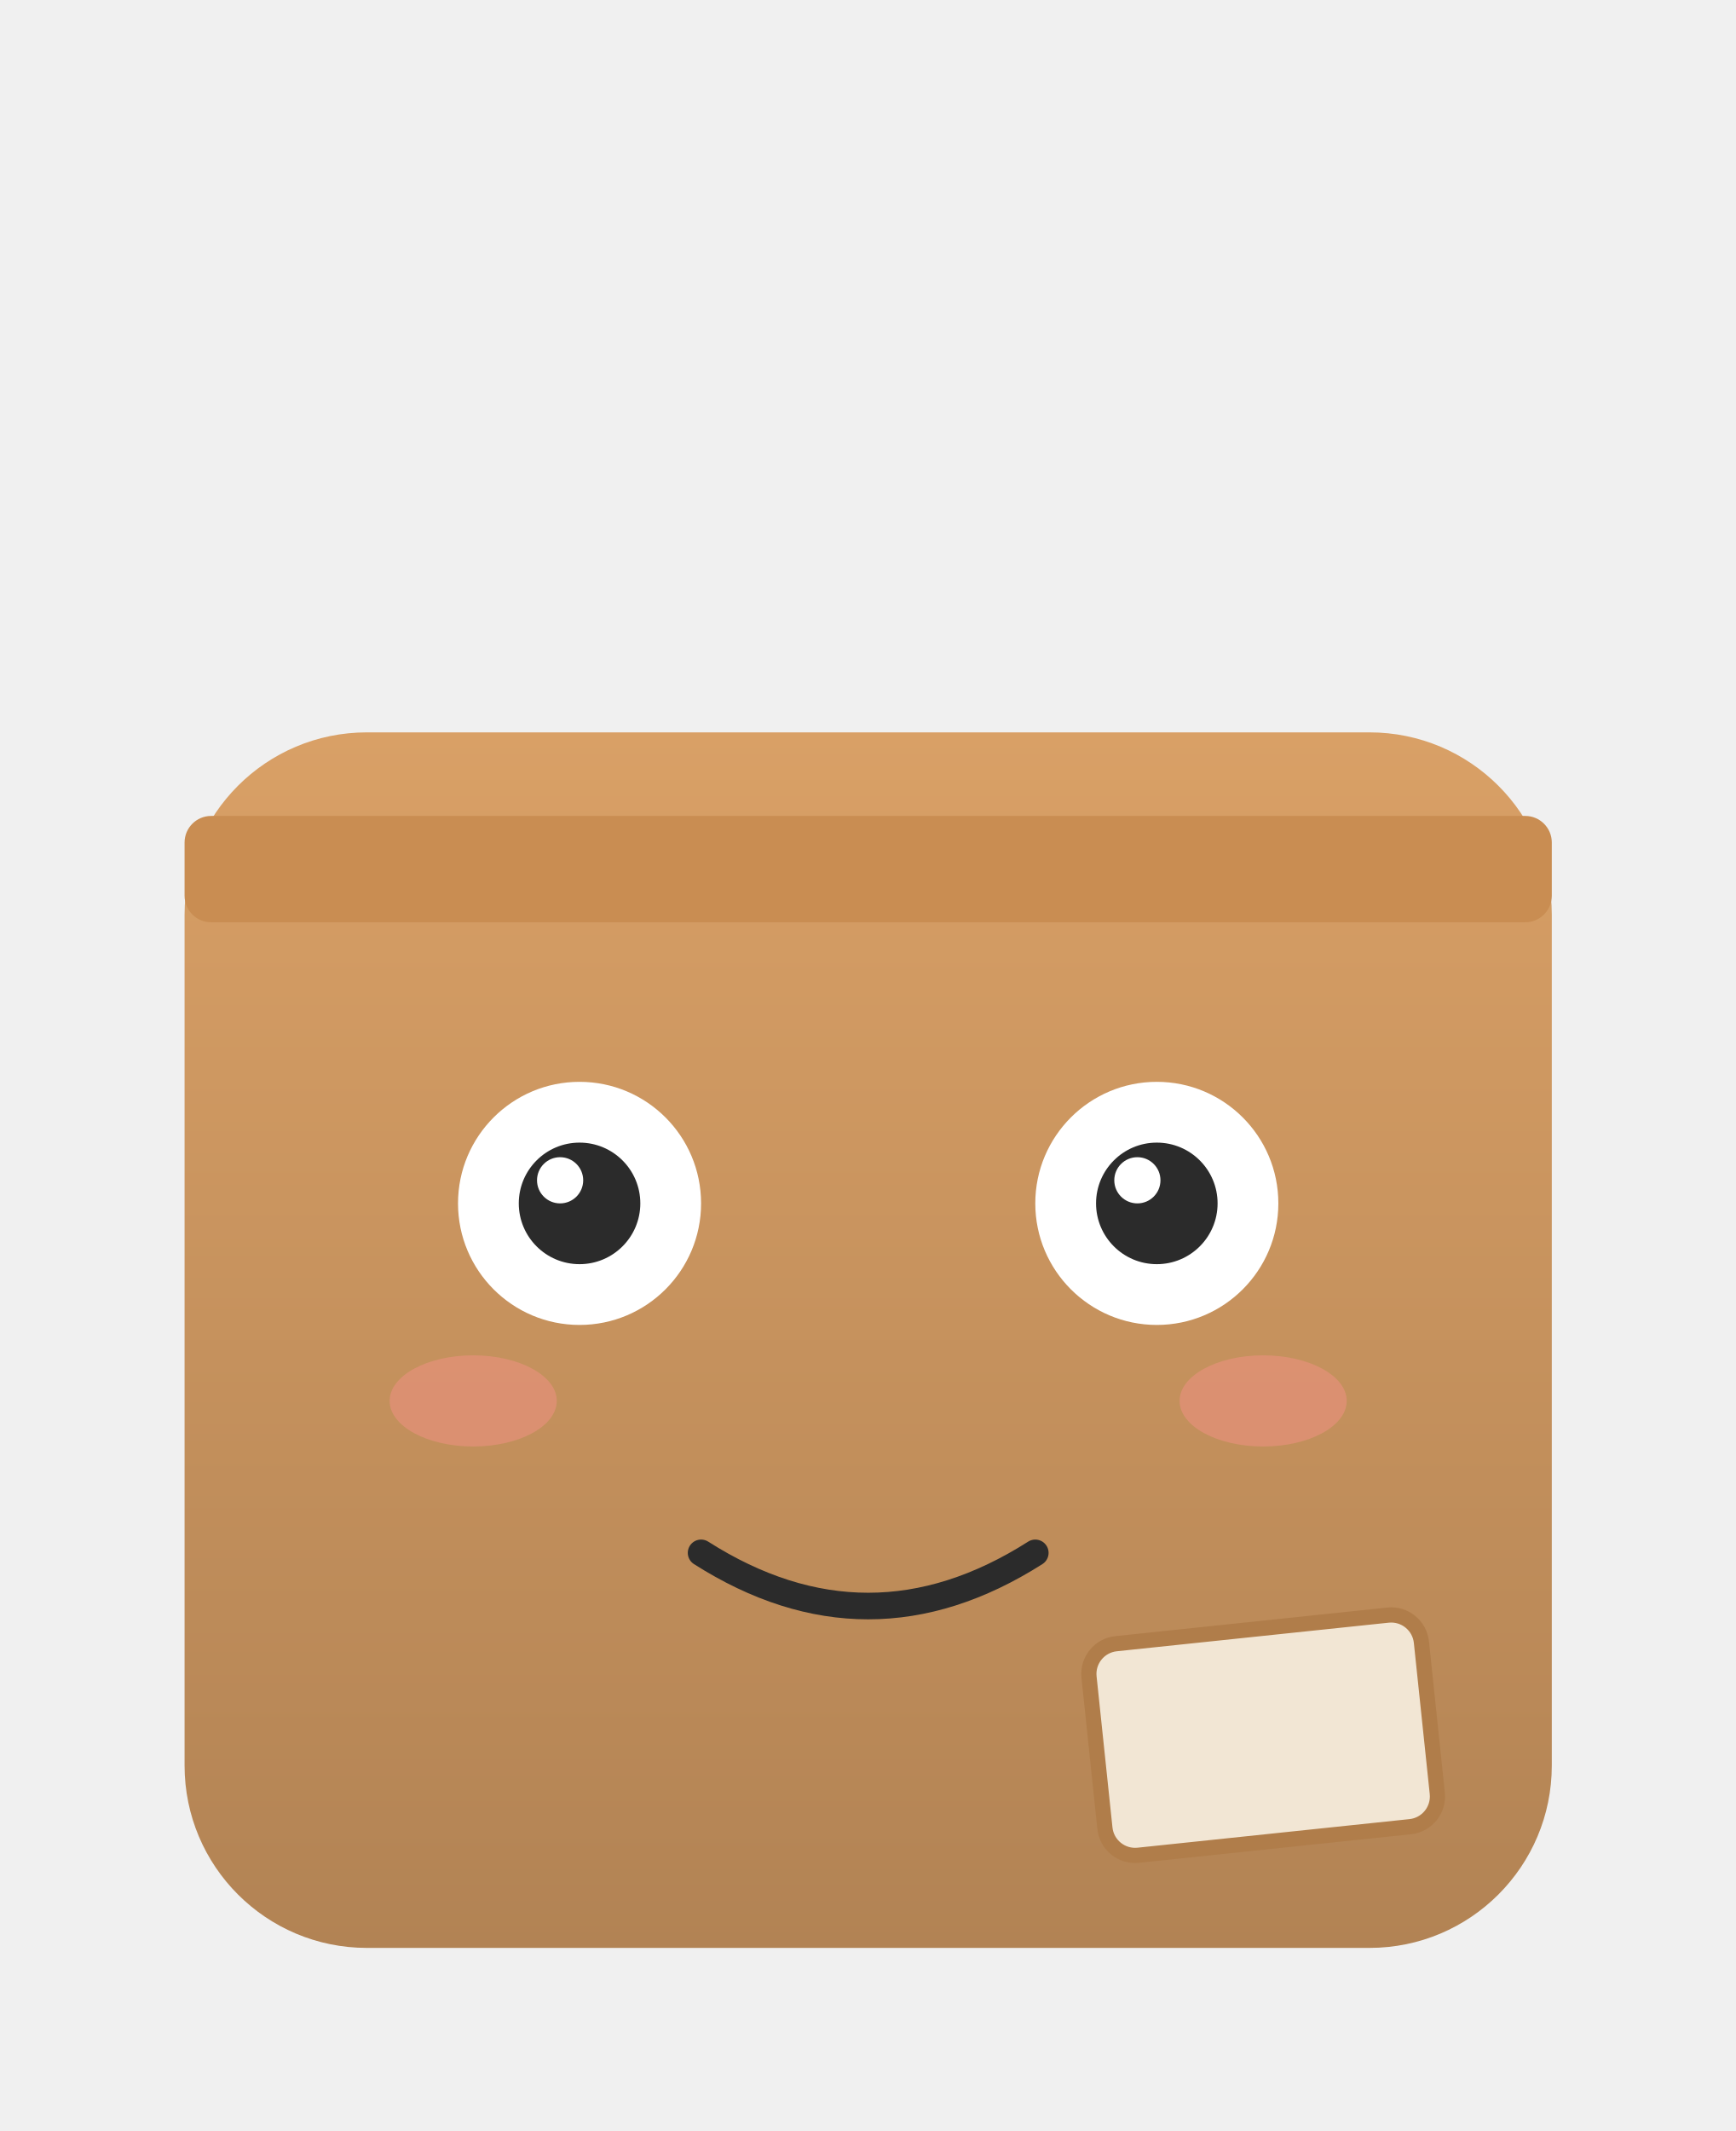
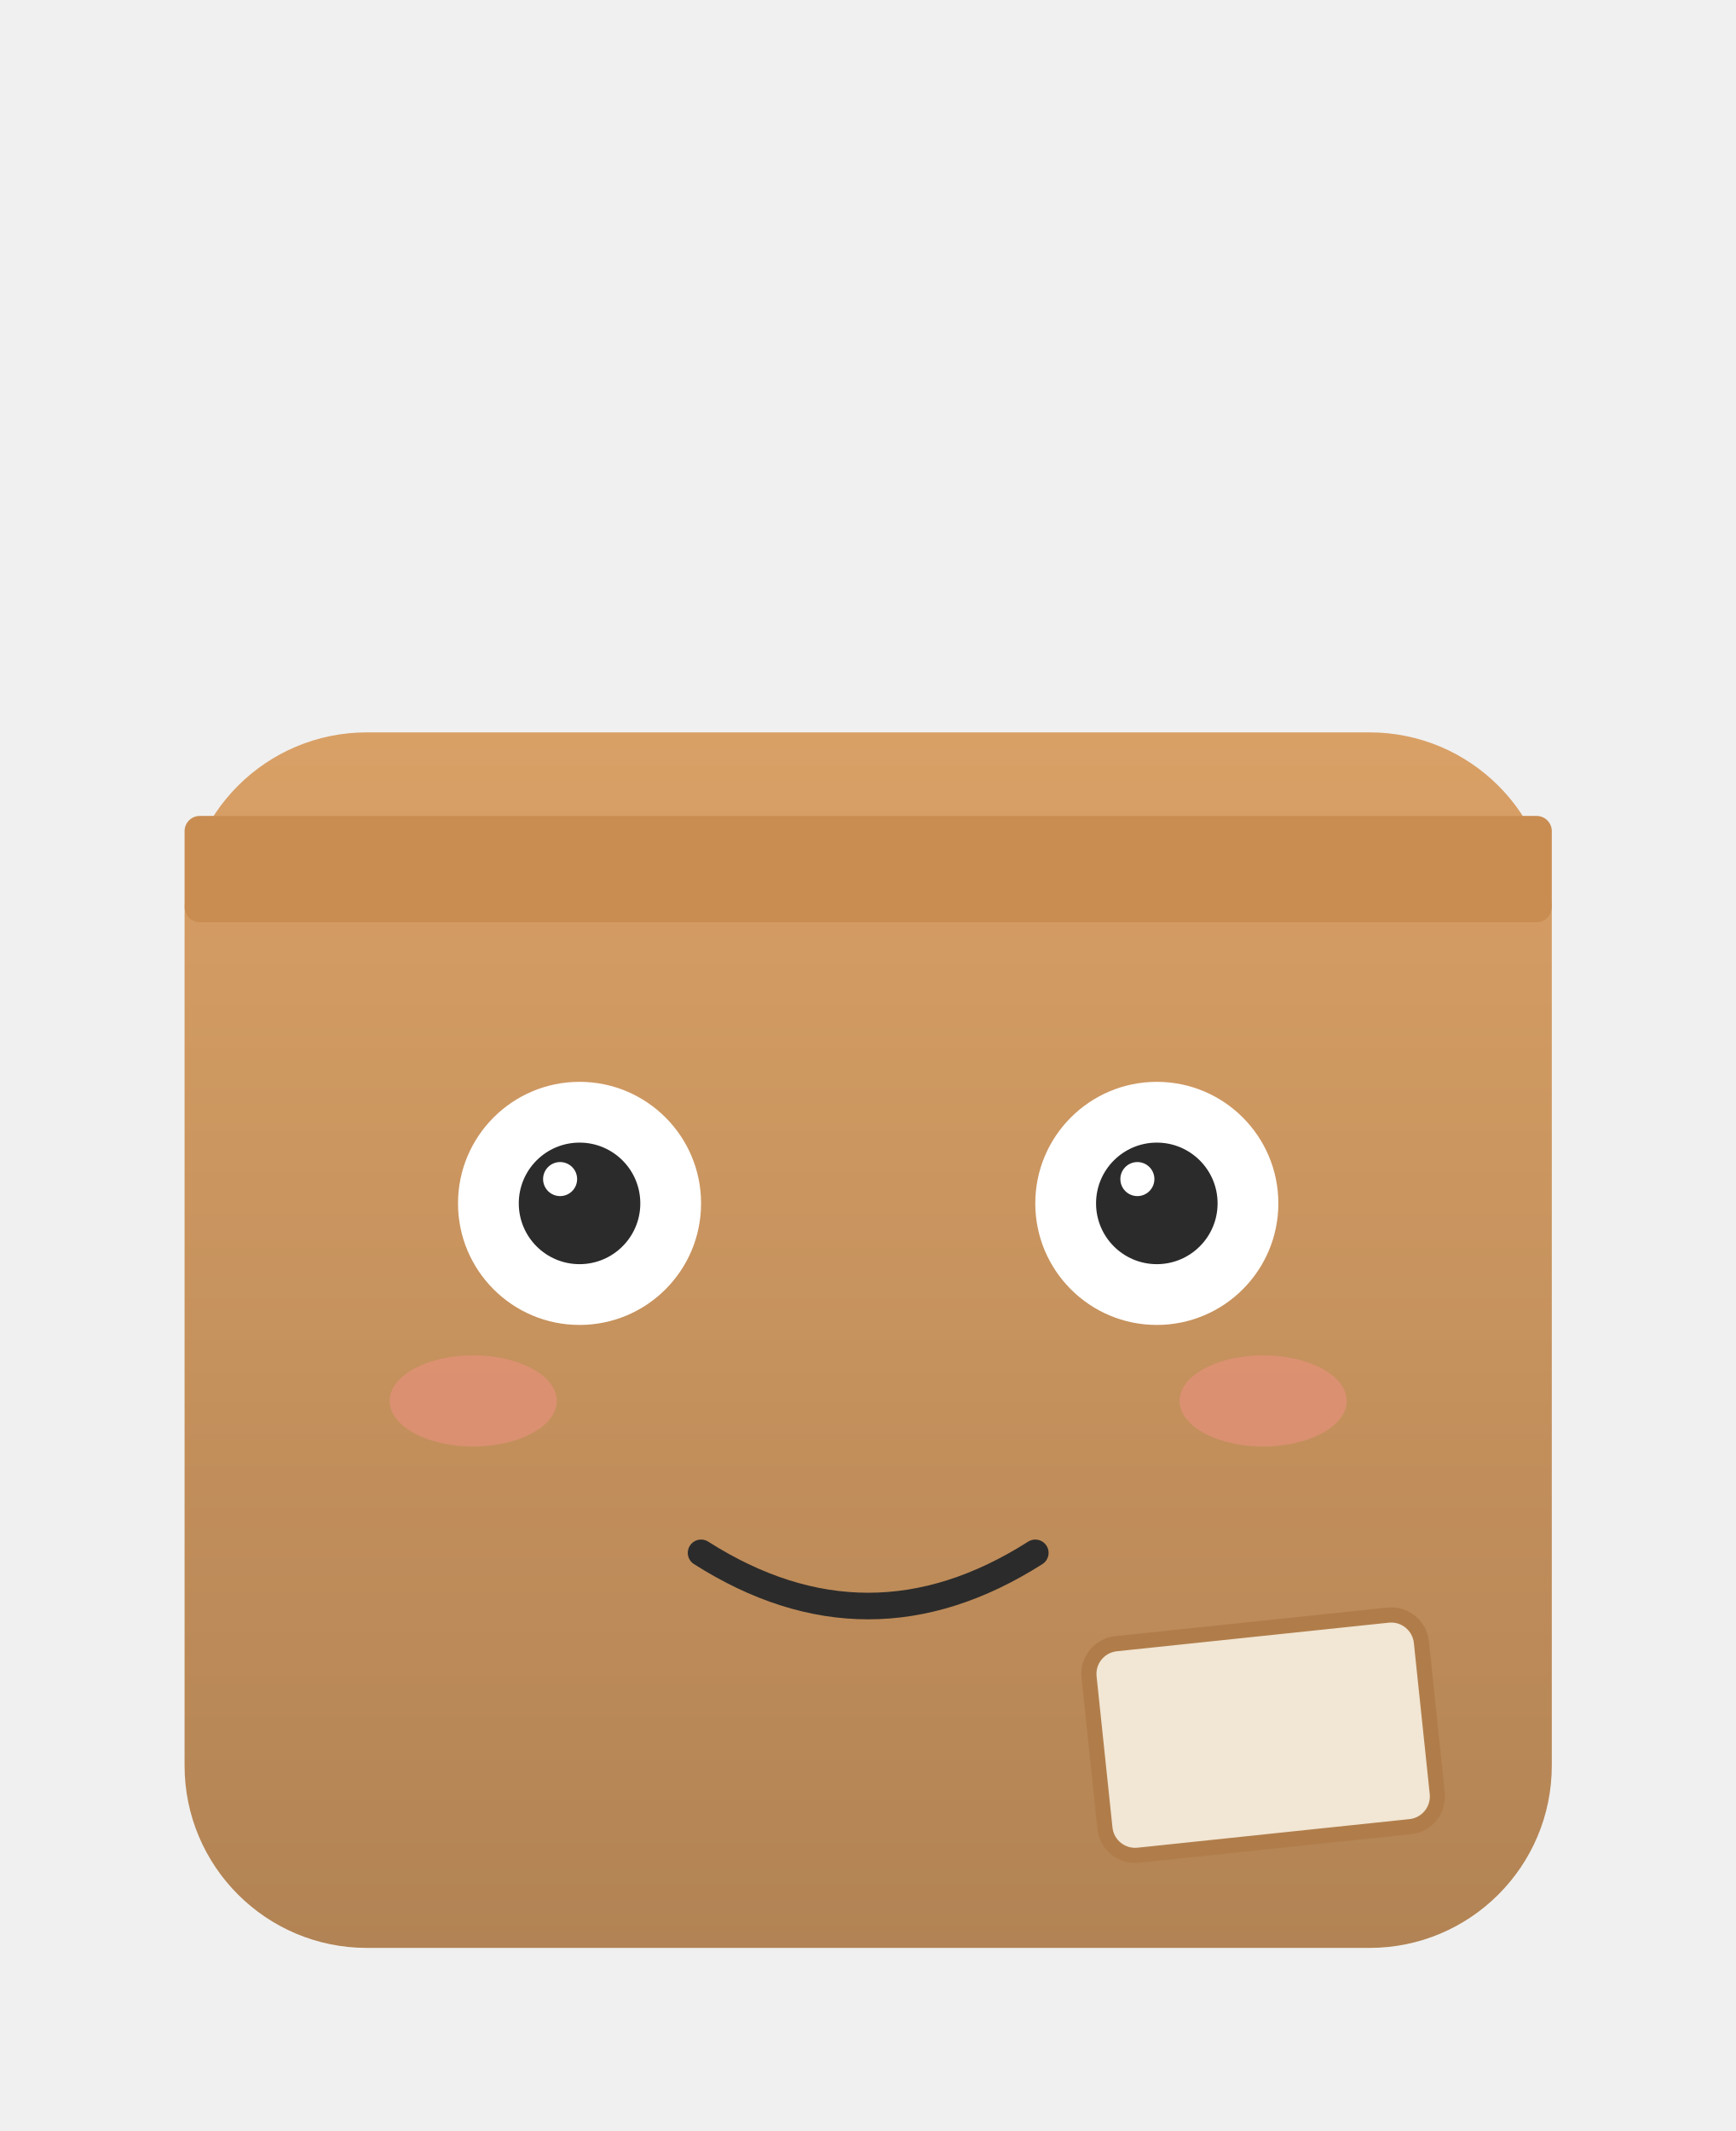
<svg xmlns="http://www.w3.org/2000/svg" viewBox="-114.3 -176.3 228.5 280.3" width="457" height="561">
  <defs>
    <linearGradient id="snap-body-grad" x1="0" y1="0" x2="0" y2="1">
      <stop offset="0%" stop-color="#d9a066" />
      <stop offset="100%" stop-color="#b28354" />
    </linearGradient>
    <clipPath id="snap-eye-clip">
      <path d="M -16 0 a 16 16 0 1 0 32 0 a 16 16 0 1 0 -32 0 Z" />
    </clipPath>
  </defs>
  <g class="avatar-root">
    <g class="avatar-squash">
      <g class="avatar-body">
        <path d="M -66 -80 h 132 a 24 24 0 0 1 24 24 v 112 a 24 24 0 0 1 -24 24 h -132 a 24 24 0 0 1 -24 -24 v -112 a 24 24 0 0 1 24 -24 Z" fill="url(#snap-body-grad)" />
      </g>
+       <g class="avatar-part" data-part-id="tape" transform="translate(0 -62)">
+         <path d="M -88 -7 h 176 a 2 2 0 0 1 2 2 v 10 a 2 2 0 0 1 -2 2 h -176 a 2 2 0 0 1 -2 -2 v -10 a 2 2 0 0 1 2 -2 Z" fill="#c98d52" />
+       </g>
+       <g class="avatar-part" data-part-id="label" transform="translate(52 52) rotate(-6)">
+         <path d="M -18 -14 h 36 a 4 4 0 0 1 4 4 v 20 a 4 4 0 0 1 -4 4 h -36 a 4 4 0 0 1 -4 -4 v -20 a 4 4 0 0 1 4 -4 Z" fill="#f2e6d4" stroke="#b07d4a" stroke-width="2" />
+       </g>
+       <g class="avatar-part" data-part-id="blush" transform="translate(-52 8)">
+         <path d="M -11 0 a 11 6 0 1 0 22 0 a 11 6 0 1 0 -22 0 Z" fill="#e8917c" opacity="0.65" />
+       </g>
+       <g class="avatar-part" data-part-id="blush--mirror" transform="translate(52 8) scale(-1 1)">
+         <path d="M -11 0 a 11 6 0 1 0 22 0 a 11 6 0 1 0 -22 0 Z" fill="#e8917c" opacity="0.65" />
+       </g>
      <g class="avatar-face">
        <g class="avatar-eye avatar-eye--left" transform="translate(-38 -18)">
          <g class="avatar-eye-anim">
            <g class="avatar-eye-blink">
              <g transform="scale(1 1)">
                <path d="M -16 0 a 16 16 0 1 0 32 0 a 16 16 0 1 0 -32 0 Z" fill="#ffffff" />
                <g clip-path="url(#snap-eye-clip)">
                  <g class="avatar-pupil-anim">
                    <g class="avatar-pupil">
                      <circle r="8" fill="#2b2b2b" />
-                       <circle r="3.04" cx="-2.56" cy="-3.04" fill="#ffffff" />
+                       <circle r="2.24" cx="-2.56" cy="-3.2" fill="#ffffff" />
                    </g>
                  </g>
                </g>
              </g>
            </g>
          </g>
        </g>
        <g class="avatar-eye avatar-eye--right" transform="translate(38 -18)">
          <g class="avatar-eye-anim">
            <g class="avatar-eye-blink">
              <g transform="scale(1 1)">
                <path d="M -16 0 a 16 16 0 1 0 32 0 a 16 16 0 1 0 -32 0 Z" fill="#ffffff" />
                <g clip-path="url(#snap-eye-clip)">
                  <g class="avatar-pupil-anim">
                    <g class="avatar-pupil">
                      <circle r="8" fill="#2b2b2b" />
-                       <circle r="3.04" cx="-2.56" cy="-3.04" fill="#ffffff" />
+                       <circle r="2.24" cx="-2.56" cy="-3.2" fill="#ffffff" />
                    </g>
                  </g>
                </g>
              </g>
            </g>
          </g>
        </g>
        <g class="avatar-mouth-wrap" transform="translate(0 28)">
          <g class="avatar-mouth-anim">
            <path class="avatar-mouth" d="M -22 0 Q 0 14 22 0" fill="none" stroke="#2b2b2b" stroke-width="3.5" stroke-linecap="round" />
          </g>
        </g>
      </g>
-       <g class="avatar-part" data-part-id="tape" transform="translate(0 -62)">
-         <path d="M -86.5 -7 h 173 a 3.5 3.5 0 0 1 3.5 3.5 v 7 a 3.5 3.5 0 0 1 -3.5 3.5 h -173 a 3.5 3.5 0 0 1 -3.5 -3.5 v -7 a 3.5 3.5 0 0 1 3.5 -3.5 Z" fill="#c98d52" />
-       </g>
-       <g class="avatar-part" data-part-id="label" transform="translate(52 52) rotate(-6)">
-         <path d="M -18 -14 h 36 a 4 4 0 0 1 4 4 v 20 a 4 4 0 0 1 -4 4 h -36 a 4 4 0 0 1 -4 -4 v -20 a 4 4 0 0 1 4 -4 Z" fill="#f2e6d4" stroke="#b07d4a" stroke-width="2" />
-       </g>
-       <g class="avatar-part" data-part-id="blush" transform="translate(-52 8)">
-         <path d="M -11 0 a 11 6 0 1 0 22 0 a 11 6 0 1 0 -22 0 Z" fill="#e8917c" opacity="0.65" />
-       </g>
-       <g class="avatar-part" data-part-id="blush--mirror" transform="translate(52 8) scale(-1 1)">
-         <path d="M -11 0 a 11 6 0 1 0 22 0 a 11 6 0 1 0 -22 0 Z" fill="#e8917c" opacity="0.65" />
-       </g>
    </g>
  </g>
</svg>
